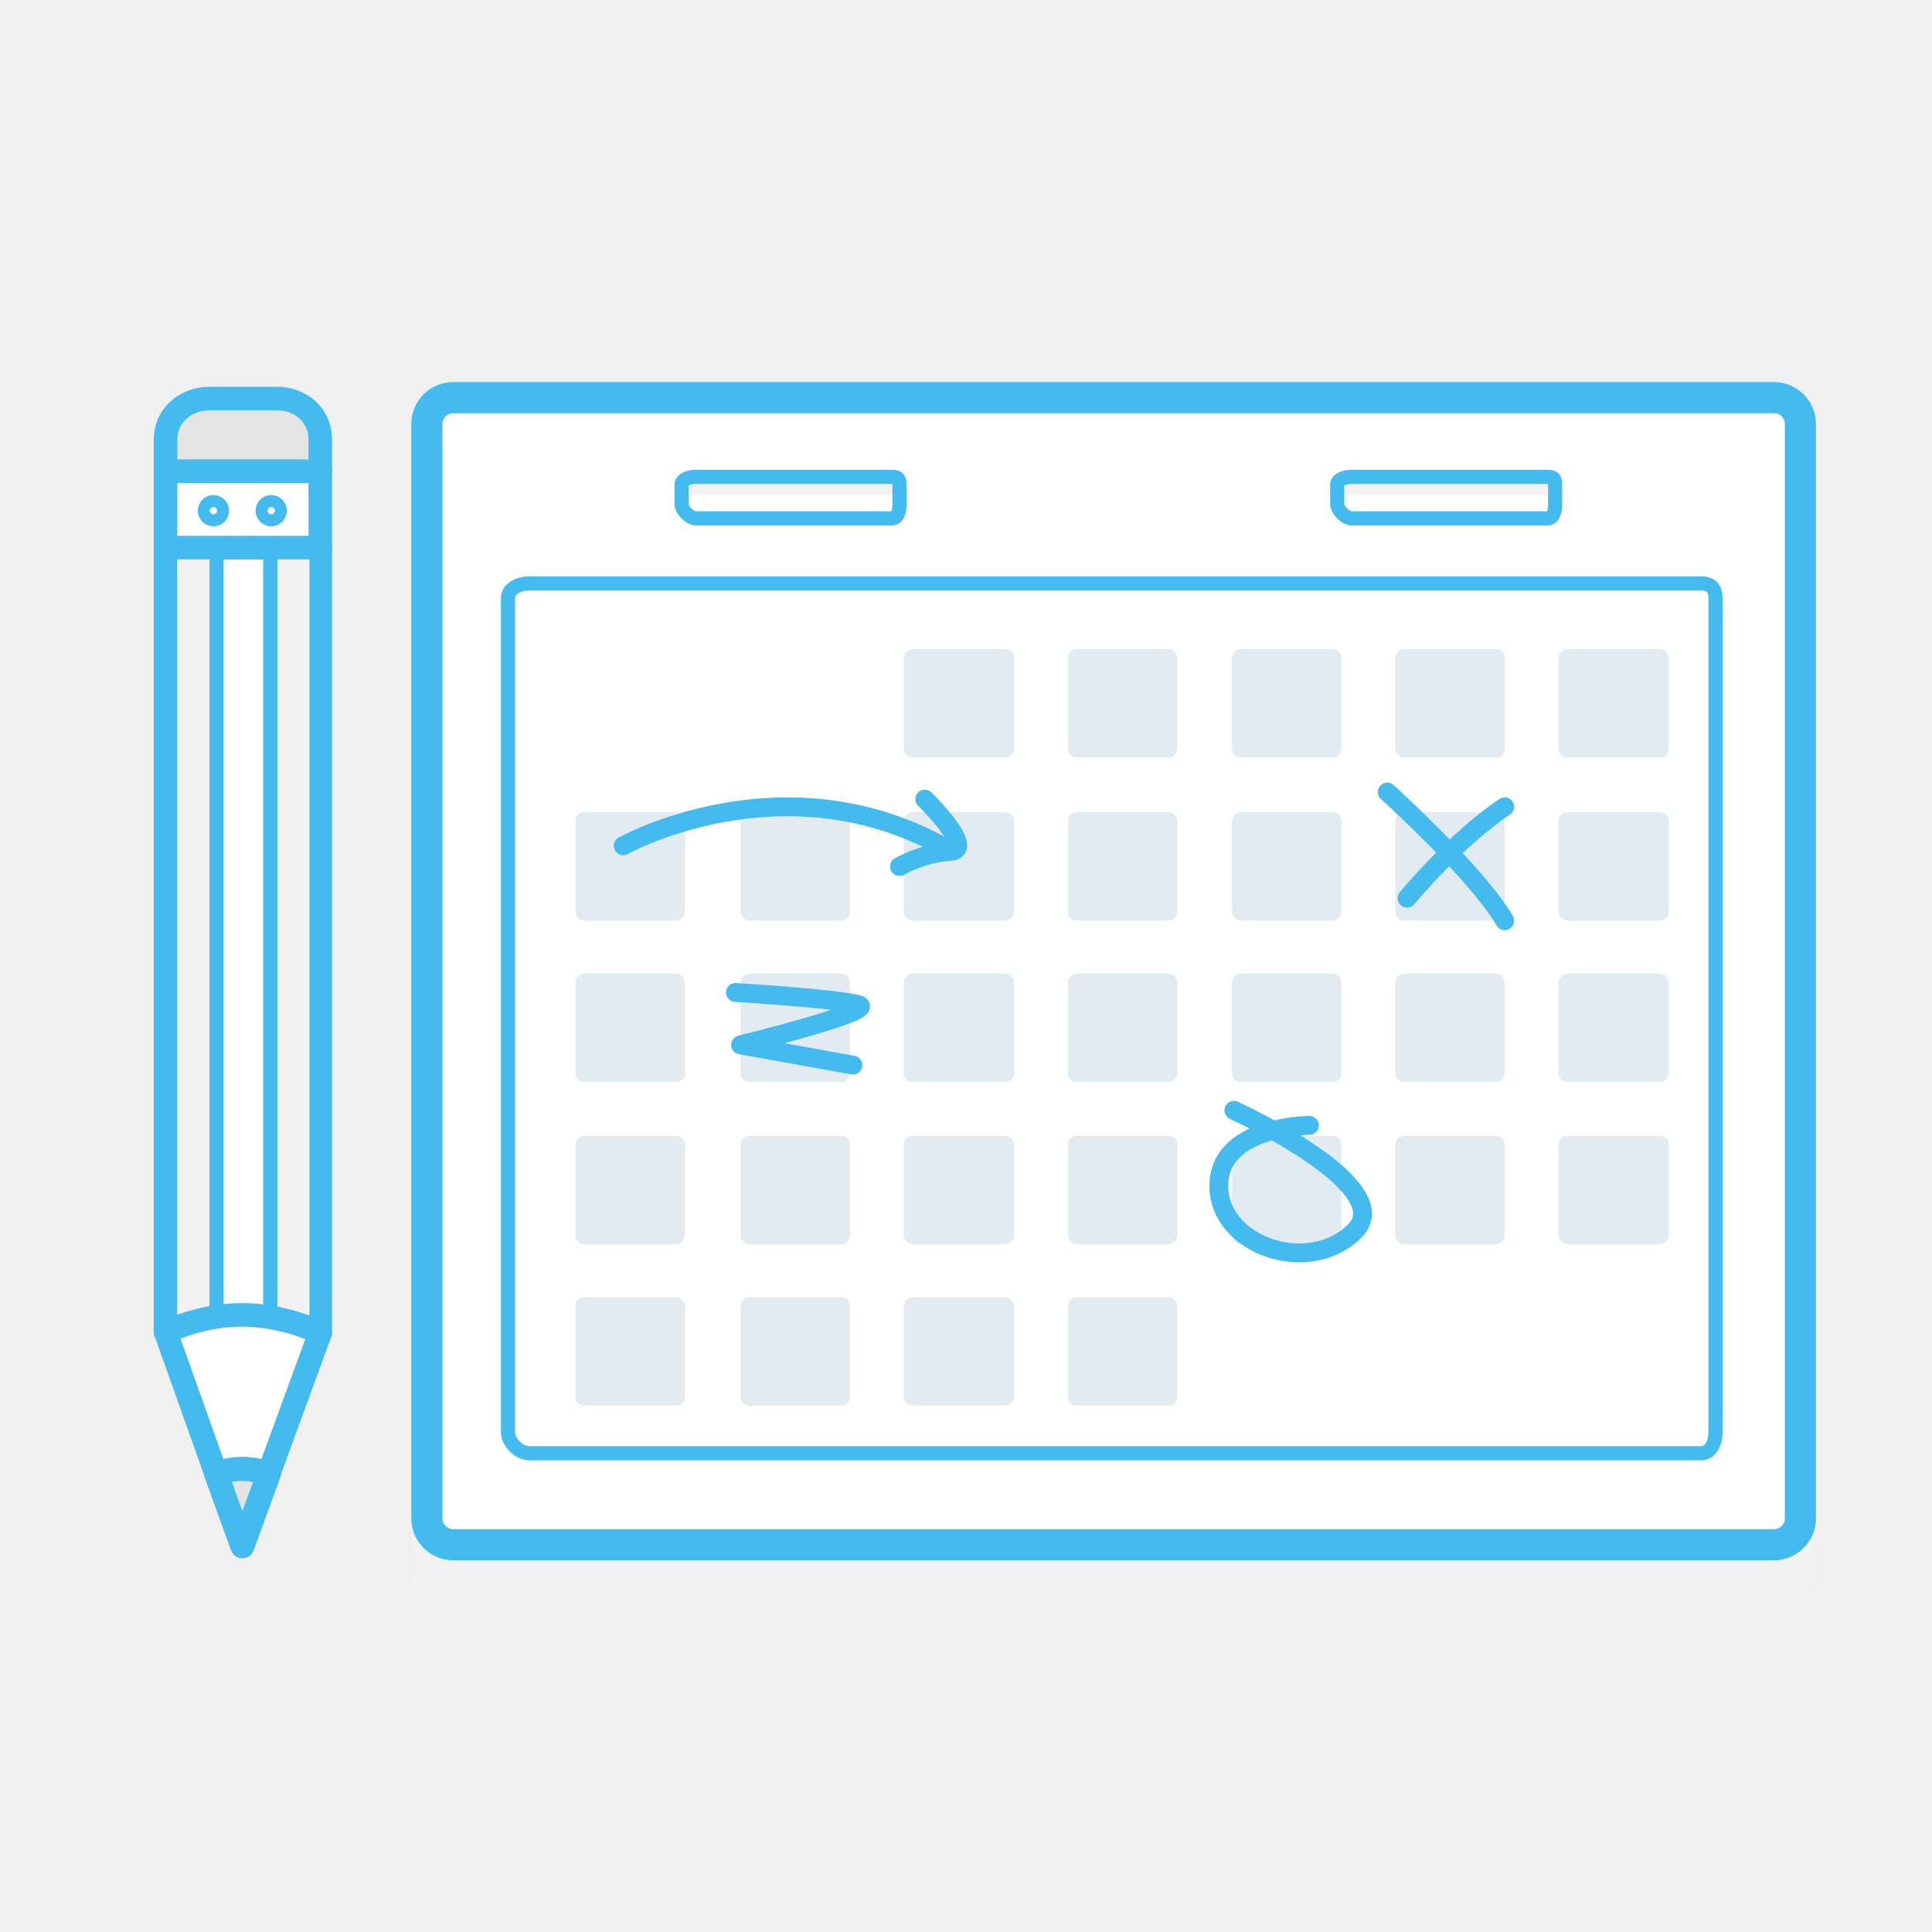
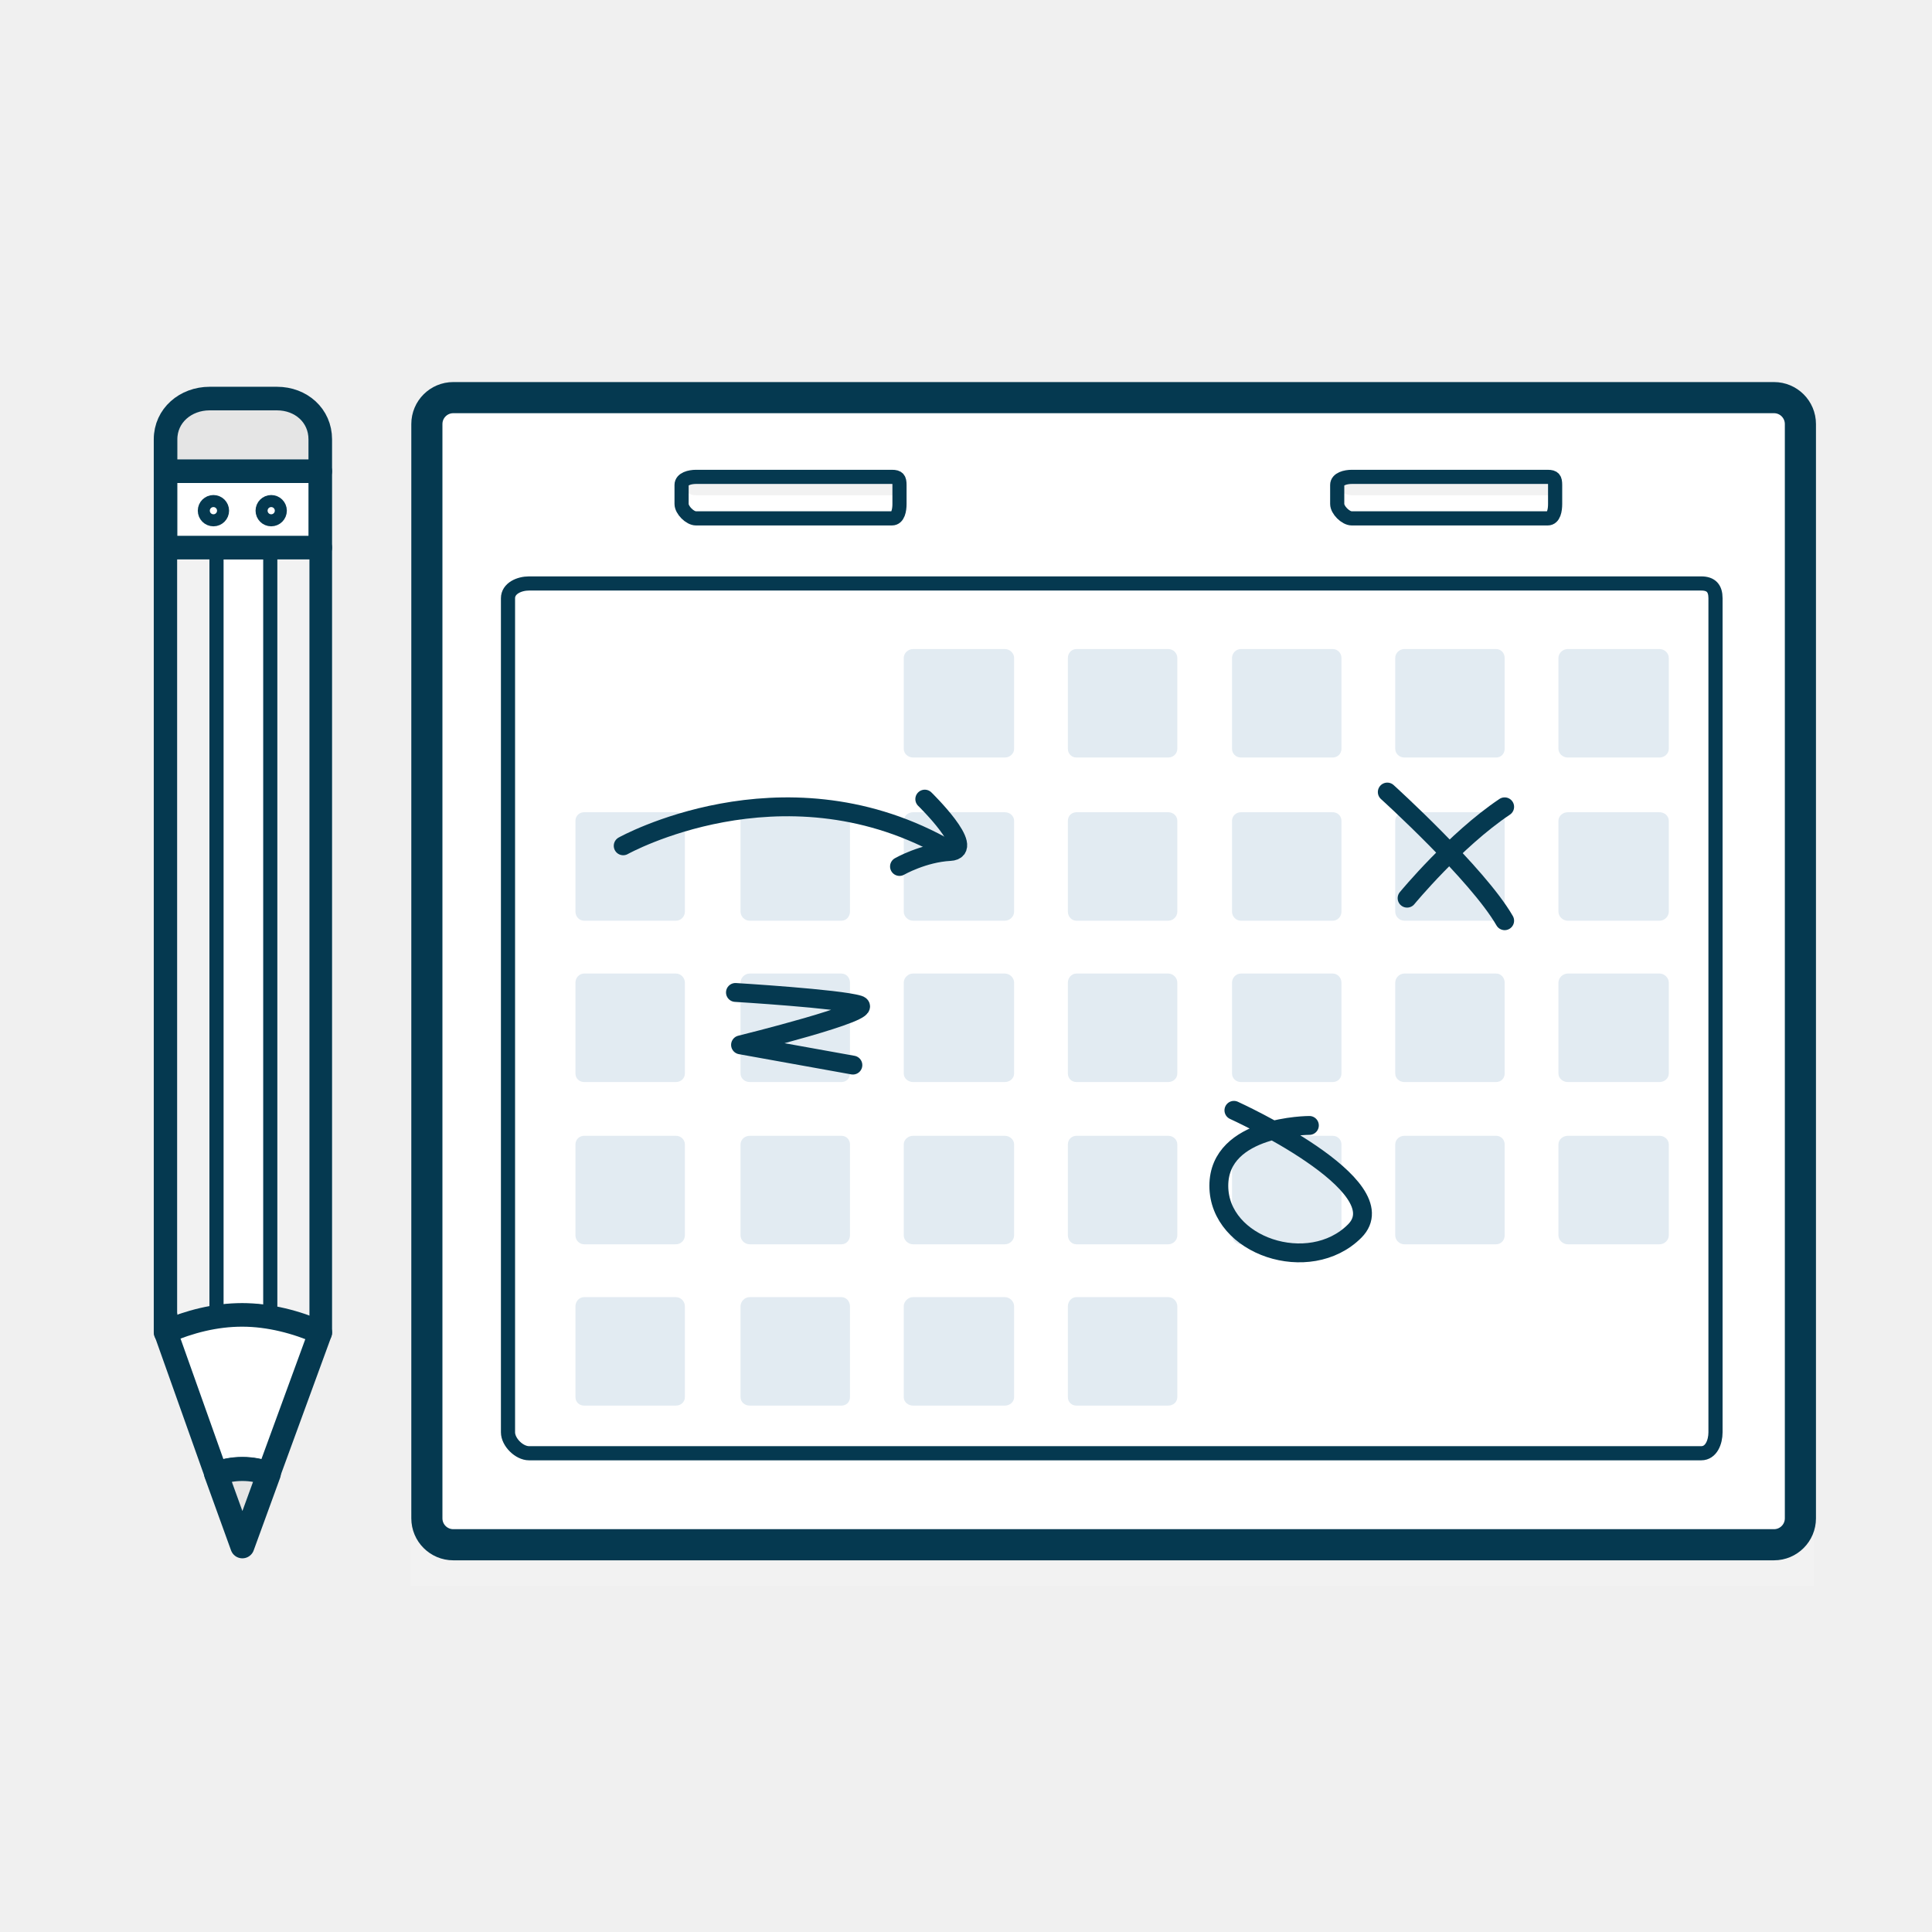
<svg xmlns="http://www.w3.org/2000/svg" version="1.1" id="Layer_1" x="0px" y="0px" width="2048px" height="2048px" viewBox="0 0 2048 2048" enable-background="new 0 0 2048 2048" xml:space="preserve">
  <rect x="435" y="1602" fill="#F2F2F2" width="1488" height="79" />
-   <path fill="#FFFFFF" stroke="#43BBEF" stroke-width="33" stroke-miterlimit="10" d="M1908.5,1609.5c0,15.464-12.536,28-28,28h-1400  c-15.464,0-28-12.536-28-28v-1160c0-15.464,12.536-28,28-28h1400c15.464,0,28,12.536,28,28V1609.5z" />
+   <path fill="#FFFFFF" stroke="#053950" stroke-width="33" stroke-miterlimit="10" d="M1908.5,1609.5c0,15.464-12.536,28-28,28h-1400  c-15.464,0-28-12.536-28-28v-1160c0-15.464,12.536-28,28-28h1400c15.464,0,28,12.536,28,28V1609.5z" />
  <path fill="#E2EBF2" d="M1075,793.771c0,5.191-4.6,9.229-9.842,9.229h-97.231c-5.243,0-9.927-4.038-9.927-9.229v-96.285  c0-5.192,4.684-9.486,9.927-9.486h97.231c5.242,0,9.842,4.294,9.842,9.486V793.771z" />
  <path fill="#E2EBF2" d="M1248,793.771c0,5.191-4.371,9.229-9.613,9.229h-97.231c-5.242,0-9.155-4.038-9.155-9.229v-96.285  c0-5.192,3.913-9.486,9.155-9.486h97.231c5.242,0,9.613,4.294,9.613,9.486V793.771z" />
  <path fill="#E2EBF2" d="M1422,793.771c0,5.191-4.046,9.229-9.288,9.229h-97.231c-5.242,0-9.48-4.038-9.48-9.229v-96.285  c0-5.192,4.238-9.486,9.48-9.486h97.231c5.242,0,9.288,4.294,9.288,9.486V793.771z" />
  <path fill="#E2EBF2" d="M1595,793.771c0,5.191-3.816,9.229-9.059,9.229h-97.231c-5.242,0-9.71-4.038-9.71-9.229v-96.285  c0-5.192,4.468-9.486,9.71-9.486h97.231c5.242,0,9.059,4.294,9.059,9.486V793.771z" />
  <path fill="#E2EBF2" d="M1769,793.771c0,5.191-4.588,9.229-9.83,9.229h-97.231c-5.242,0-9.938-4.038-9.938-9.229v-96.285  c0-5.192,4.696-9.486,9.938-9.486h97.231c5.242,0,9.83,4.294,9.83,9.486V793.771z" />
  <path fill="#E2EBF2" d="M726,966.399c0,5.192-4.25,9.601-9.493,9.601h-97.231c-5.243,0-9.276-4.409-9.276-9.601v-96.285  c0-5.191,4.033-9.114,9.276-9.114h97.231c5.243,0,9.493,3.923,9.493,9.114V966.399z" />
  <path fill="#E2EBF2" d="M901,966.399c0,5.192-3.828,9.601-9.071,9.601h-97.231c-5.243,0-9.698-4.409-9.698-9.601v-96.285  c0-5.191,4.455-9.114,9.698-9.114h97.231c5.243,0,9.071,3.923,9.071,9.114V966.399z" />
  <path fill="#E2EBF2" d="M1075,966.399c0,5.192-4.6,9.601-9.842,9.601h-97.231c-5.243,0-9.927-4.409-9.927-9.601v-96.285  c0-5.191,4.684-9.114,9.927-9.114h97.231c5.242,0,9.842,3.923,9.842,9.114V966.399z" />
  <path fill="#E2EBF2" d="M1248,966.399c0,5.192-4.371,9.601-9.613,9.601h-97.231c-5.242,0-9.155-4.409-9.155-9.601v-96.285  c0-5.191,3.913-9.114,9.155-9.114h97.231c5.242,0,9.613,3.923,9.613,9.114V966.399z" />
  <path fill="#E2EBF2" d="M1422,966.399c0,5.192-4.046,9.601-9.288,9.601h-97.231c-5.242,0-9.48-4.409-9.48-9.601v-96.285  c0-5.191,4.238-9.114,9.48-9.114h97.231c5.242,0,9.288,3.923,9.288,9.114V966.399z" />
  <path fill="#E2EBF2" d="M1595,966.399c0,5.192-3.816,9.601-9.059,9.601h-97.231c-5.242,0-9.71-4.409-9.71-9.601v-96.285  c0-5.191,4.468-9.114,9.71-9.114h97.231c5.242,0,9.059,3.923,9.059,9.114V966.399z" />
  <path fill="#E2EBF2" d="M1769,966.399c0,5.192-4.588,9.601-9.83,9.601h-97.231c-5.242,0-9.938-4.409-9.938-9.601v-96.285  c0-5.191,4.696-9.114,9.938-9.114h97.231c5.242,0,9.83,3.923,9.83,9.114V966.399z" />
  <path fill="#E2EBF2" d="M726,1137.942c0,5.191-4.25,9.058-9.493,9.058h-97.231c-5.243,0-9.276-3.866-9.276-9.058v-96.285  c0-5.191,4.033-9.657,9.276-9.657h97.231c5.243,0,9.493,4.466,9.493,9.657V1137.942z" />
  <path fill="#E2EBF2" d="M901,1137.942c0,5.191-3.828,9.058-9.071,9.058h-97.231c-5.243,0-9.698-3.866-9.698-9.058v-96.285  c0-5.191,4.455-9.657,9.698-9.657h97.231c5.243,0,9.071,4.466,9.071,9.657V1137.942z" />
  <path fill="#E2EBF2" d="M1075,1137.942c0,5.191-4.6,9.058-9.842,9.058h-97.231c-5.243,0-9.927-3.866-9.927-9.058v-96.285  c0-5.191,4.684-9.657,9.927-9.657h97.231c5.242,0,9.842,4.466,9.842,9.657V1137.942z" />
  <path fill="#E2EBF2" d="M1248,1137.942c0,5.191-4.371,9.058-9.613,9.058h-97.231c-5.242,0-9.155-3.866-9.155-9.058v-96.285  c0-5.191,3.913-9.657,9.155-9.657h97.231c5.242,0,9.613,4.466,9.613,9.657V1137.942z" />
  <path fill="#E2EBF2" d="M1422,1137.942c0,5.191-4.046,9.058-9.288,9.058h-97.231c-5.242,0-9.48-3.866-9.48-9.058v-96.285  c0-5.191,4.238-9.657,9.48-9.657h97.231c5.242,0,9.288,4.466,9.288,9.657V1137.942z" />
  <path fill="#E2EBF2" d="M1595,1137.942c0,5.191-3.816,9.058-9.059,9.058h-97.231c-5.242,0-9.71-3.866-9.71-9.058v-96.285  c0-5.191,4.468-9.657,9.71-9.657h97.231c5.242,0,9.059,4.466,9.059,9.657V1137.942z" />
  <path fill="#E2EBF2" d="M1769,1137.942c0,5.191-4.588,9.058-9.83,9.058h-97.231c-5.242,0-9.938-3.866-9.938-9.058v-96.285  c0-5.191,4.696-9.657,9.938-9.657h97.231c5.242,0,9.83,4.466,9.83,9.657V1137.942z" />
  <path fill="#E2EBF2" d="M726,1309.485c0,5.191-4.25,9.515-9.493,9.515h-97.231c-5.243,0-9.276-4.323-9.276-9.515V1213.2  c0-5.19,4.033-9.2,9.276-9.2h97.231c5.243,0,9.493,4.01,9.493,9.2V1309.485z" />
  <path fill="#E2EBF2" d="M901,1309.485c0,5.191-3.828,9.515-9.071,9.515h-97.231c-5.243,0-9.698-4.323-9.698-9.515V1213.2  c0-5.19,4.455-9.2,9.698-9.2h97.231c5.243,0,9.071,4.01,9.071,9.2V1309.485z" />
  <path fill="#E2EBF2" d="M1075,1309.485c0,5.191-4.6,9.515-9.842,9.515h-97.231c-5.243,0-9.927-4.323-9.927-9.515V1213.2  c0-5.19,4.684-9.2,9.927-9.2h97.231c5.242,0,9.842,4.01,9.842,9.2V1309.485z" />
  <path fill="#E2EBF2" d="M1248,1309.485c0,5.191-4.371,9.515-9.613,9.515h-97.231c-5.242,0-9.155-4.323-9.155-9.515V1213.2  c0-5.19,3.913-9.2,9.155-9.2h97.231c5.242,0,9.613,4.01,9.613,9.2V1309.485z" />
  <path fill="#E2EBF2" d="M1422,1309.485c0,5.191-4.046,9.515-9.288,9.515h-97.231c-5.242,0-9.48-4.323-9.48-9.515V1213.2  c0-5.19,4.238-9.2,9.48-9.2h97.231c5.242,0,9.288,4.01,9.288,9.2V1309.485z" />
  <path fill="#E2EBF2" d="M1595,1309.485c0,5.191-3.816,9.515-9.059,9.515h-97.231c-5.242,0-9.71-4.323-9.71-9.515V1213.2  c0-5.19,4.468-9.2,9.71-9.2h97.231c5.242,0,9.059,4.01,9.059,9.2V1309.485z" />
  <path fill="#E2EBF2" d="M1769,1309.485c0,5.191-4.588,9.515-9.83,9.515h-97.231c-5.242,0-9.938-4.323-9.938-9.515V1213.2  c0-5.19,4.696-9.2,9.938-9.2h97.231c5.242,0,9.83,4.01,9.83,9.2V1309.485z" />
  <path fill="#E2EBF2" d="M726,1481.028c0,5.191-4.25,8.972-9.493,8.972h-97.231c-5.243,0-9.276-3.78-9.276-8.972v-96.285  c0-5.19,4.033-9.743,9.276-9.743h97.231c5.243,0,9.493,4.553,9.493,9.743V1481.028z" />
  <path fill="#E2EBF2" d="M901,1481.028c0,5.191-3.828,8.972-9.071,8.972h-97.231c-5.243,0-9.698-3.78-9.698-8.972v-96.285  c0-5.19,4.455-9.743,9.698-9.743h97.231c5.243,0,9.071,4.553,9.071,9.743V1481.028z" />
  <path fill="#E2EBF2" d="M1075,1481.028c0,5.191-4.6,8.972-9.842,8.972h-97.231c-5.243,0-9.927-3.78-9.927-8.972v-96.285  c0-5.19,4.684-9.743,9.927-9.743h97.231c5.242,0,9.842,4.553,9.842,9.743V1481.028z" />
  <path fill="#E2EBF2" d="M1248,1481.028c0,5.191-4.371,8.972-9.613,8.972h-97.231c-5.242,0-9.155-3.78-9.155-8.972v-96.285  c0-5.19,3.913-9.743,9.155-9.743h97.231c5.242,0,9.613,4.553,9.613,9.743V1481.028z" />
-   <path fill="none" stroke="#43BBEF" stroke-width="15" stroke-miterlimit="10" d="M1818.5,1518.314  c0,10.383-4.614,22.186-15.1,22.186H560.792c-10.485,0-22.292-11.803-22.292-22.186V634.143c0-10.383,11.808-15.643,22.292-15.643  H1803.4c10.485,0,15.1,5.26,15.1,15.643V1518.314z" />
-   <path fill="#F2F2F2" d="M956,505.068c0-3.857-3.788-6.068-10.278-6.068H737.89c-6.491,0-12.89,2.211-12.89,6.068v12.091  c0,3.856,6.399,7.84,12.89,7.84h207.832c6.491,0,10.278-3.984,10.278-7.84V505.068z" />
+   <path fill="none" stroke="#053950" stroke-width="15" stroke-miterlimit="10" d="M1818.5,1518.314  c0,10.383-4.614,22.186-15.1,22.186H560.792c-10.485,0-22.292-11.803-22.292-22.186V634.143c0-10.383,11.808-15.643,22.292-15.643  H1803.4c10.485,0,15.1,5.26,15.1,15.643V1518.314z" />
+   <path fill="#F2F2F2" d="M956,505.068c0-3.857-3.788-6.068-10.278-6.068H737.89c-6.491,0-12.89,2.211-12.89,6.068v12.091  c0,3.856,6.399,7.84,12.89,7.84h207.832c6.491,0,10.278-3.984,10.278-7.84L956,505.068L956,505.068z" />
  <path fill="#F2F2F2" d="M1651,505.068c0-3.857-3.68-6.068-10.17-6.068h-207.832c-6.49,0-12.998,2.211-12.998,6.068v12.091  c0,3.856,6.508,7.84,12.998,7.84h207.832c6.49,0,10.17-3.984,10.17-7.84V505.068z" />
-   <path fill="none" stroke="#43BBEF" stroke-width="15" stroke-miterlimit="10" d="M953.5,514.066c0-6.428-1.425-8.566-7.916-8.566  H737.753c-6.491,0-15.253,2.139-15.253,8.566v20.152c0,6.427,8.762,15.281,15.253,15.281h207.832c6.491,0,7.916-8.854,7.916-15.281  V514.066z" />
-   <path fill="none" stroke="#43BBEF" stroke-width="15" stroke-miterlimit="10" d="M1648.5,514.066c0-6.428-1.316-8.566-7.807-8.566  h-207.832c-6.49,0-15.361,2.139-15.361,8.566v20.152c0,6.427,8.871,15.281,15.361,15.281h207.832c6.49,0,7.807-8.854,7.807-15.281  V514.066z" />
-   <path fill="none" stroke="#43BBEF" stroke-width="20" stroke-linecap="round" stroke-miterlimit="10" d="M1388,1193c0,0-96,0-96,64  s96,96,144,48s-128-128-128-128" />
-   <path fill="none" stroke="#43BBEF" stroke-width="20" stroke-linecap="round" stroke-miterlimit="10" d="M660.616,896.596  c0,0,166.492-92.996,337.484,0" />
-   <path fill="none" stroke="#43BBEF" stroke-width="20" stroke-linecap="round" stroke-miterlimit="10" d="M953.5,918.5  c0,0,25.1-14.404,53.599-15.904c28.499-1.5-26.799-55.498-26.799-55.498" />
-   <path fill="none" stroke="#43BBEF" stroke-width="20" stroke-linecap="round" stroke-miterlimit="10" d="M1470.575,839.599  c0,0,95.857,86.812,124.425,136.401" />
-   <path fill="none" stroke="#43BBEF" stroke-width="20" stroke-linecap="round" stroke-miterlimit="10" d="M1491.574,952.093  c0,0,50.859-61.663,103.426-96.828" />
-   <path fill="none" stroke="#43BBEF" stroke-width="20" stroke-linecap="round" stroke-linejoin="round" stroke-miterlimit="10" d="  M779.604,1052.045c0,0,110.194,6.686,130.711,13.141c20.518,6.455-125.315,42.418-125.315,42.418l119.091,21.439" />
-   <path fill="#FFFFFF" stroke="#43BBEF" stroke-width="25" stroke-linejoin="round" stroke-miterlimit="10" d="M339.5,580.5v832.033  c-26-10.977-53.382-18.143-82.319-18.143c-28.697,0-56.681,7.161-81.681,17.966V580.5H339.5z" />
+   <path fill="none" stroke="#053950" stroke-width="15" stroke-miterlimit="10" d="M953.5,514.066c0-6.428-1.425-8.566-7.916-8.566  H737.753c-6.491,0-15.253,2.139-15.253,8.566v20.152c0,6.427,8.762,15.281,15.253,15.281h207.832c6.491,0,7.916-8.854,7.916-15.281  L953.5,514.066L953.5,514.066z" />
+   <path fill="none" stroke="#053950" stroke-width="15" stroke-miterlimit="10" d="M1648.5,514.066c0-6.428-1.316-8.566-7.807-8.566  h-207.832c-6.49,0-15.361,2.139-15.361,8.566v20.152c0,6.427,8.871,15.281,15.361,15.281h207.832c6.49,0,7.807-8.854,7.807-15.281  V514.066z" />
+   <path fill="none" stroke="#053950" stroke-width="20" stroke-linecap="round" stroke-miterlimit="10" d="M1388,1193c0,0-96,0-96,64  s96,96,144,48s-128-128-128-128" />
+   <path fill="none" stroke="#053950" stroke-width="20" stroke-linecap="round" stroke-miterlimit="10" d="M660.616,896.596  c0,0,166.492-92.996,337.484,0" />
+   <path fill="none" stroke="#053950" stroke-width="20" stroke-linecap="round" stroke-miterlimit="10" d="M953.5,918.5  c0,0,25.1-14.404,53.599-15.904S980.3,847.098,980.3,847.098" />
+   <path fill="none" stroke="#053950" stroke-width="20" stroke-linecap="round" stroke-miterlimit="10" d="M1470.575,839.599  c0,0,95.857,86.812,124.425,136.401" />
+   <path fill="none" stroke="#053950" stroke-width="20" stroke-linecap="round" stroke-miterlimit="10" d="M1491.574,952.093  c0,0,50.859-61.663,103.426-96.828" />
+   <path fill="none" stroke="#053950" stroke-width="20" stroke-linecap="round" stroke-linejoin="round" stroke-miterlimit="10" d="  M779.604,1052.045c0,0,110.194,6.686,130.711,13.141c20.518,6.455-125.315,42.418-125.315,42.418l119.091,21.439" />
+   <path fill="#FFFFFF" stroke="#053950" stroke-width="25" stroke-linejoin="round" stroke-miterlimit="10" d="M339.5,580.5v832.033  c-26-10.977-53.382-18.143-82.319-18.143c-28.697,0-56.681,7.161-81.681,17.966V580.5H339.5z" />
  <rect x="187.974" y="580.5" fill="#F2F2F2" width="41.526" height="811.5" />
  <rect x="286.5" y="590.767" fill="#F2F2F2" width="41.526" height="811.5" />
-   <line fill="none" stroke="#43BBEF" stroke-width="15" stroke-linejoin="round" stroke-miterlimit="10" x1="286.5" y1="1392" x2="286.5" y2="577" />
-   <line fill="none" stroke="#43BBEF" stroke-width="15" stroke-linejoin="round" stroke-miterlimit="10" x1="229.5" y1="1392" x2="229.5" y2="577" />
-   <rect x="175.5" y="499.5" fill="#FFFFFF" stroke="#43BBEF" stroke-width="25" stroke-linejoin="round" stroke-miterlimit="10" width="164" height="81" />
-   <path fill="#E5E5E5" stroke="#43BBEF" stroke-width="25" stroke-linejoin="round" stroke-miterlimit="10" d="M175.5,499.5v-33.752  c0-25.366,21.34-43.248,46.706-43.248h71.449c25.366,0,45.844,17.881,45.844,43.248V499.5H175.5z" />
-   <circle fill="none" stroke="#43BBEF" stroke-width="12.759" stroke-linejoin="round" stroke-miterlimit="10" cx="287.489" cy="541.342" r="10.207" />
-   <circle fill="none" stroke="#43BBEF" stroke-width="12.759" stroke-linejoin="round" stroke-miterlimit="10" cx="226.248" cy="541.342" r="10.207" />
-   <path fill="#FFFFFF" stroke="#43BBEF" stroke-width="25" stroke-linejoin="round" stroke-miterlimit="10" d="M339.5,1412.533  l-54.754,149.703c-8.73-3.284-18.075-5.086-27.931-5.086c-9.783,0-19.112,1.77-27.789,5.01l-53.463-150.355  c25.208-10.805,52.453-17.967,81.15-17.967C285.65,1393.838,314.5,1401.555,339.5,1412.533z" />
-   <path fill="#E5E5E5" stroke="#43BBEF" stroke-width="25.517" stroke-linejoin="round" stroke-miterlimit="10" d="M284.939,1562.236  l-28.028,76.889l-27.838-76.965c8.677-3.24,18.055-5.01,27.838-5.01C266.768,1557.15,276.209,1558.952,284.939,1562.236z" />
+   <line fill="none" stroke="#053950" stroke-width="15" stroke-linejoin="round" stroke-miterlimit="10" x1="286.5" y1="1392" x2="286.5" y2="577" />
+   <line fill="none" stroke="#053950" stroke-width="15" stroke-linejoin="round" stroke-miterlimit="10" x1="229.5" y1="1392" x2="229.5" y2="577" />
+   <rect x="175.5" y="499.5" fill="#FFFFFF" stroke="#053950" stroke-width="25" stroke-linejoin="round" stroke-miterlimit="10" width="164" height="81" />
+   <path fill="#E5E5E5" stroke="#053950" stroke-width="25" stroke-linejoin="round" stroke-miterlimit="10" d="M175.5,499.5v-33.752  c0-25.366,21.34-43.248,46.706-43.248h71.449c25.366,0,45.844,17.881,45.844,43.248V499.5H175.5z" />
+   <circle fill="none" stroke="#053950" stroke-width="12.759" stroke-linejoin="round" stroke-miterlimit="10" cx="287.489" cy="541.342" r="10.207" />
+   <circle fill="none" stroke="#053950" stroke-width="12.759" stroke-linejoin="round" stroke-miterlimit="10" cx="226.248" cy="541.342" r="10.207" />
+   <path fill="#FFFFFF" stroke="#053950" stroke-width="25" stroke-linejoin="round" stroke-miterlimit="10" d="M339.5,1412.533  l-54.754,149.703c-8.73-3.284-18.075-5.086-27.931-5.086c-9.783,0-19.112,1.77-27.789,5.01l-53.463-150.355  c25.208-10.805,52.453-17.967,81.15-17.967C285.65,1393.838,314.5,1401.555,339.5,1412.533z" />
+   <path fill="#E5E5E5" stroke="#053950" stroke-width="25.517" stroke-linejoin="round" stroke-miterlimit="10" d="M284.939,1562.236  l-28.028,76.889l-27.838-76.965c8.677-3.24,18.055-5.01,27.838-5.01C266.768,1557.15,276.209,1558.952,284.939,1562.236z" />
</svg>
